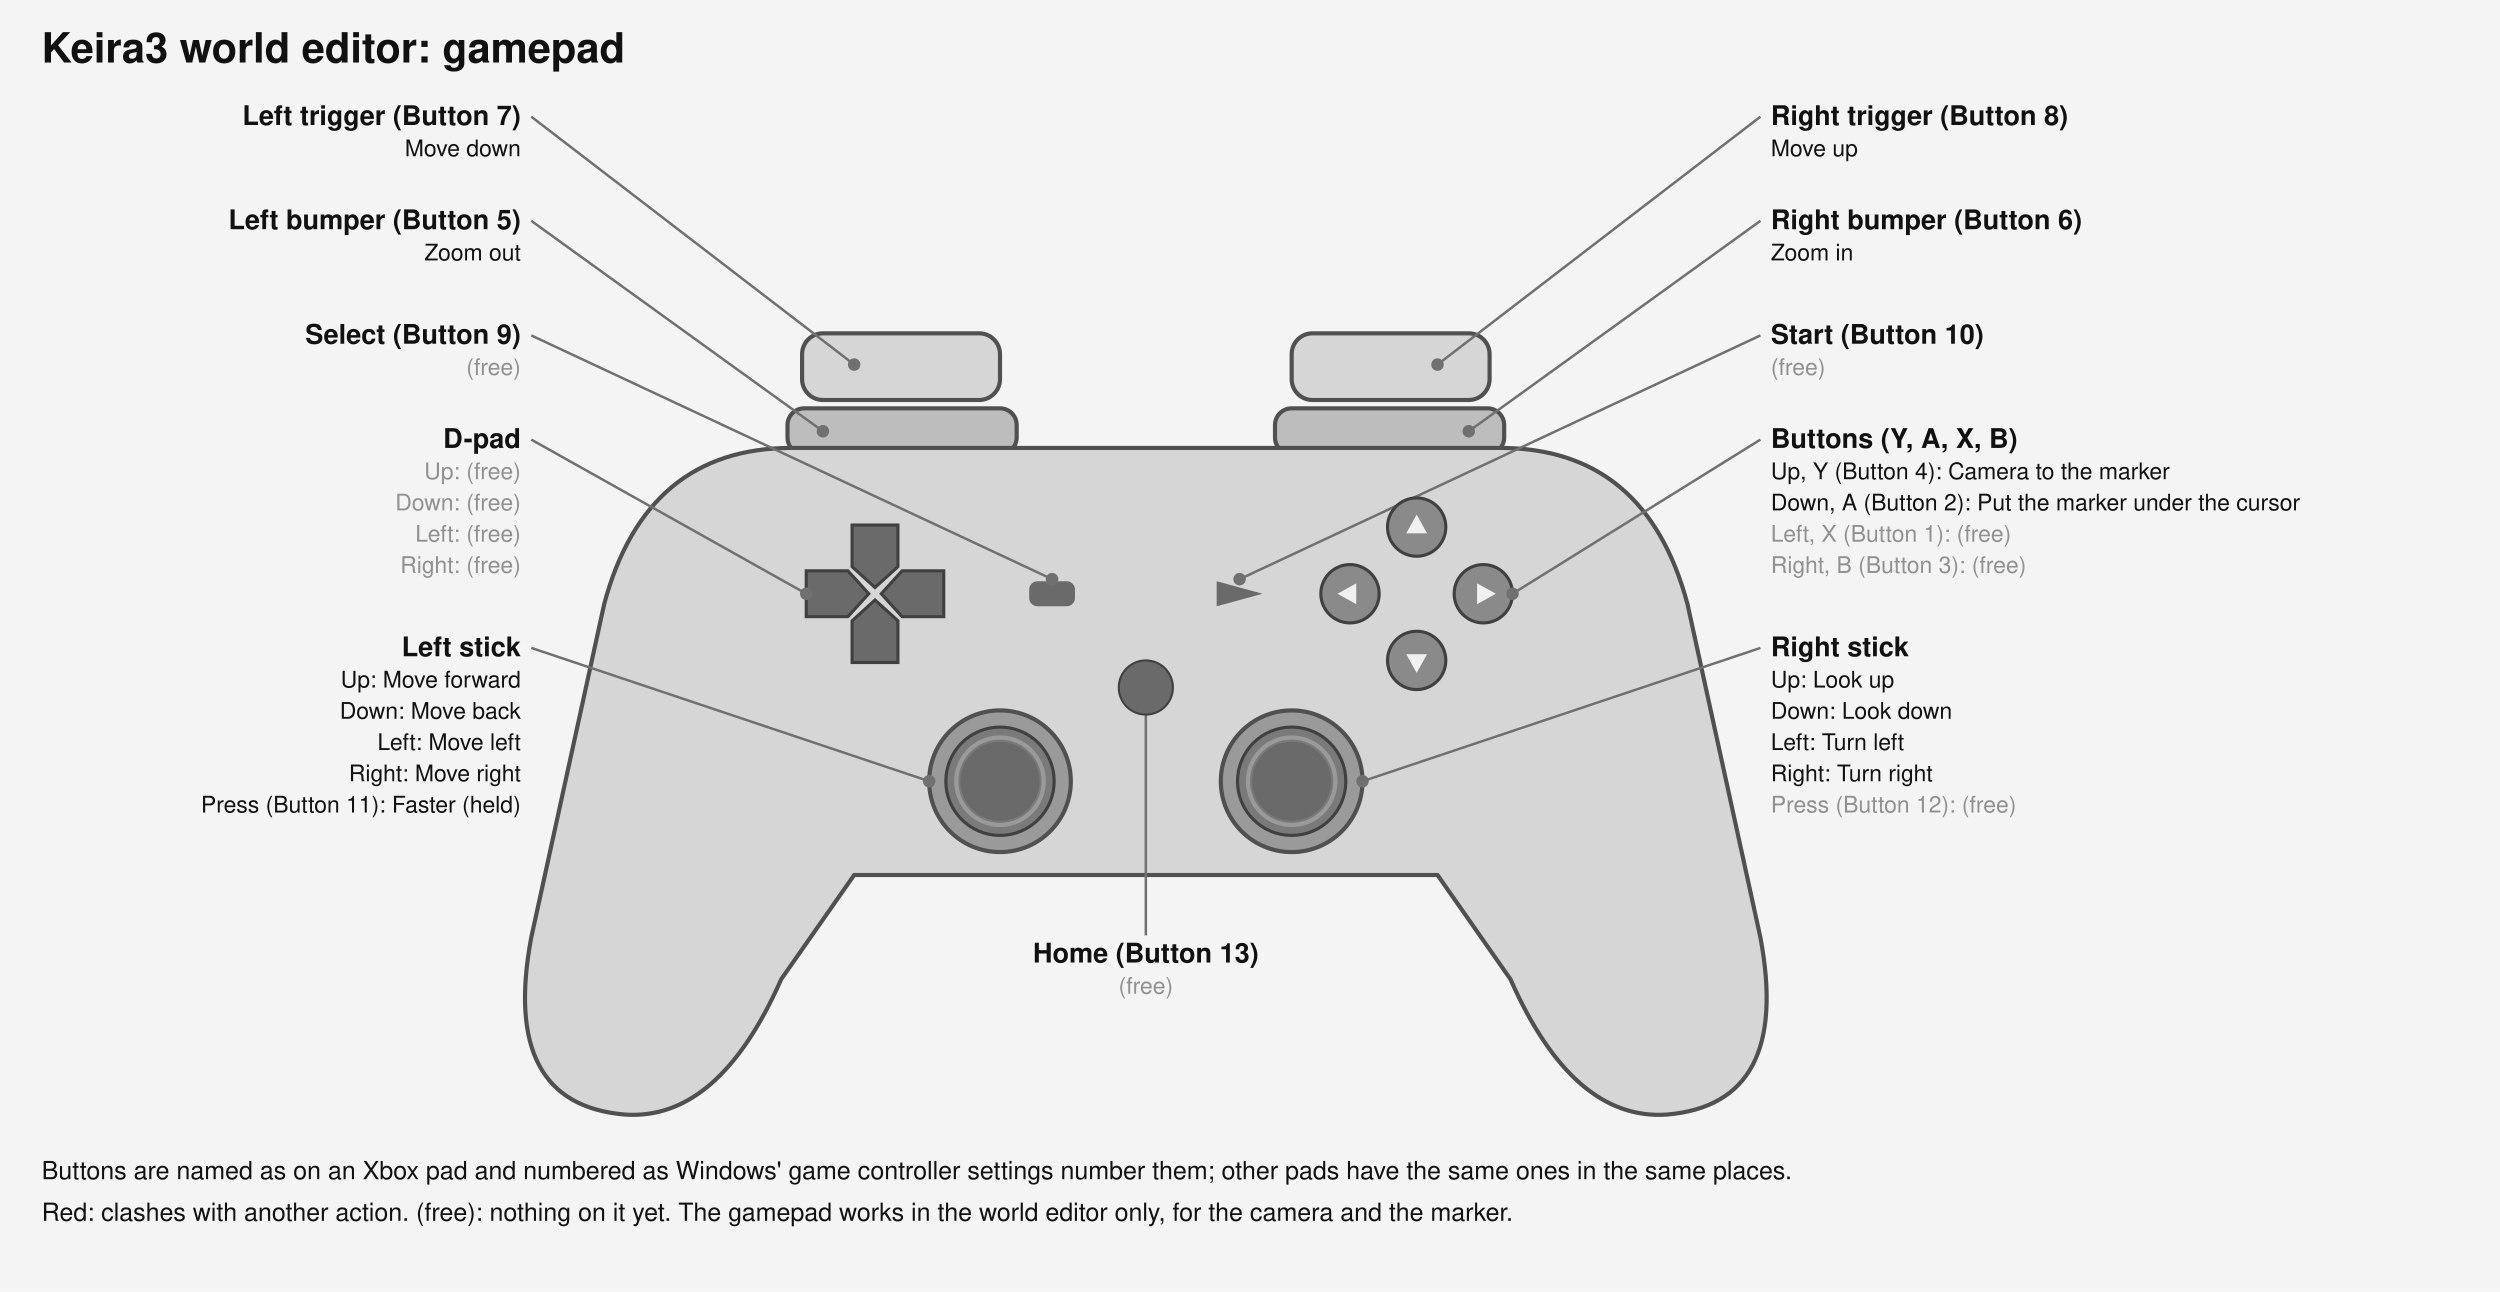
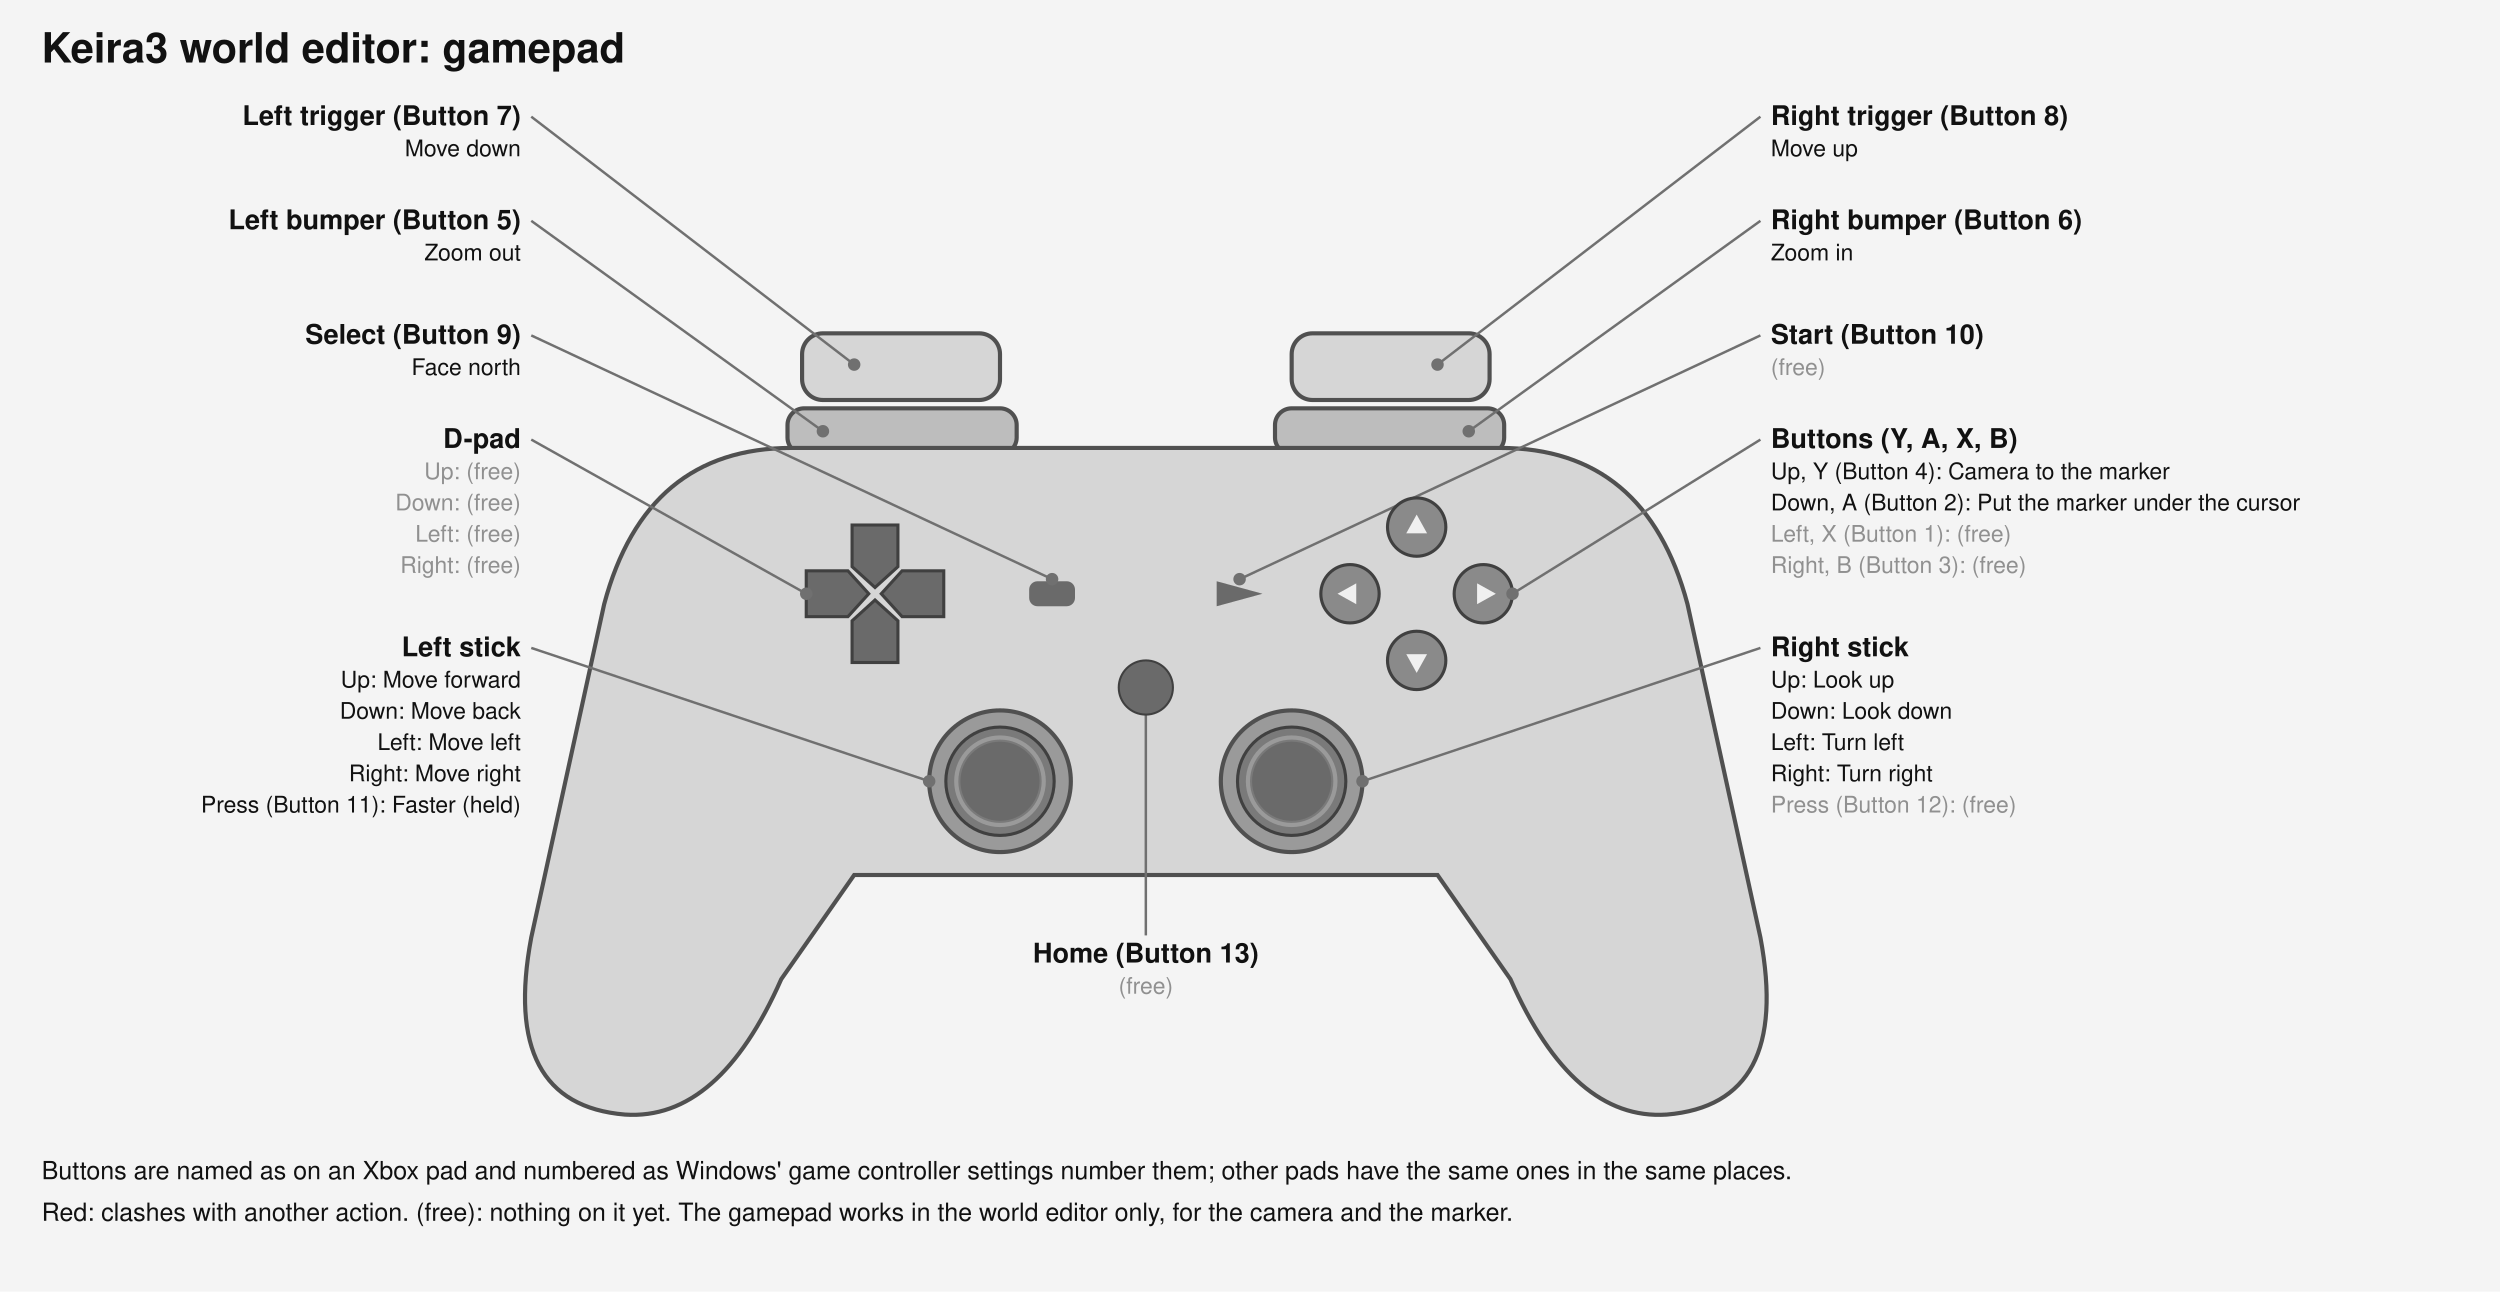
<svg xmlns="http://www.w3.org/2000/svg" width="1200" height="620" viewBox="0 0 1200 620" font-family="Segoe UI, Helvetica, Arial, sans-serif" fill="#111111">
  <rect width="100%" height="100%" fill="#f4f4f4" />
  <text x="20" y="30" font-size="20" font-weight="bold">Keira3 world editor: gamepad</text>
  <rect x="385" y="160" width="95" height="32" rx="10" fill="#d6d6d6" stroke="#505050" stroke-width="2" />
  <rect x="620" y="160" width="95" height="32" rx="10" fill="#d6d6d6" stroke="#505050" stroke-width="2" />
  <rect x="378" y="196" width="110" height="22" rx="8" fill="#bdbdbd" stroke="#505050" stroke-width="2" />
  <rect x="612" y="196" width="110" height="22" rx="8" fill="#bdbdbd" stroke="#505050" stroke-width="2" />
  <path d="M 380 215 L 720 215 Q 790 215 810 290 L 845 450 Q 860 530 800 535 Q 755 538 725 470 L 690 420 L 410 420 L 375 470 Q 345 538 300 535 Q 240 530 255 450 L 290 290 Q 310 215 380 215 Z" fill="#d6d6d6" stroke="#505050" stroke-width="2" />
  <line x1="255" y1="56" x2="410" y2="175" stroke="#707070" stroke-width="1.2" />
  <line x1="255" y1="106" x2="395" y2="207" stroke="#707070" stroke-width="1.2" />
  <line x1="255" y1="161" x2="505" y2="278" stroke="#707070" stroke-width="1.2" />
  <line x1="255" y1="211" x2="387" y2="285" stroke="#707070" stroke-width="1.2" />
  <line x1="255" y1="311" x2="446" y2="375" stroke="#707070" stroke-width="1.2" />
  <line x1="845" y1="56" x2="690" y2="175" stroke="#707070" stroke-width="1.2" />
  <line x1="845" y1="106" x2="705" y2="207" stroke="#707070" stroke-width="1.2" />
  <line x1="845" y1="161" x2="595" y2="278" stroke="#707070" stroke-width="1.2" />
  <line x1="845" y1="211" x2="726" y2="285" stroke="#707070" stroke-width="1.2" />
  <line x1="845" y1="311" x2="654" y2="375" stroke="#707070" stroke-width="1.2" />
  <line x1="550" y1="449" x2="550" y2="343" stroke="#707070" stroke-width="1.2" />
  <polygon points="409,252 431,252 431,272 420,282 409,272" fill="#6a6a6a" stroke="#404040" stroke-width="1.5" />
  <polygon points="409,318 431,318 431,298 420,288 409,298" fill="#6a6a6a" stroke="#404040" stroke-width="1.5" />
  <polygon points="387,274 407,274 417,285 407,296 387,296" fill="#6a6a6a" stroke="#404040" stroke-width="1.5" />
  <polygon points="453,274 433,274 423,285 433,296 453,296" fill="#6a6a6a" stroke="#404040" stroke-width="1.5" />
  <circle cx="680" cy="253" r="14" fill="#8a8a8a" stroke="#404040" stroke-width="1.5" />
  <polygon points="0,-6 -5,3 5,3" transform="translate(680 253)" fill="#f0f0f0" />
  <circle cx="648" cy="285" r="14" fill="#8a8a8a" stroke="#404040" stroke-width="1.5" />
  <polygon points="-6,0 3,-5 3,5" transform="translate(648 285)" fill="#f0f0f0" />
  <circle cx="712" cy="285" r="14" fill="#8a8a8a" stroke="#404040" stroke-width="1.5" />
  <polygon points="6,0 -3,-5 -3,5" transform="translate(712 285)" fill="#f0f0f0" />
  <circle cx="680" cy="317" r="14" fill="#8a8a8a" stroke="#404040" stroke-width="1.5" />
  <polygon points="0,6 -5,-3 5,-3" transform="translate(680 317)" fill="#f0f0f0" />
  <rect x="494" y="279" width="22" height="12" rx="4" fill="#6a6a6a" />
  <polygon points="584,279 606,285 584,291" fill="#6a6a6a" />
  <circle cx="550" cy="330" r="13" fill="#6a6a6a" stroke="#404040" />
  <circle cx="480" cy="375" r="34" fill="#9a9a9a" stroke="#505050" stroke-width="2" />
  <circle cx="480" cy="375" r="26" fill="#7a7a7a" stroke="#404040" stroke-width="1.5" />
  <circle cx="480" cy="375" r="19" fill="#6a6a6a" />
  <circle cx="480" cy="375" r="21" fill="none" stroke="#9a9a9a" stroke-width="2" />
  <circle cx="620" cy="375" r="34" fill="#9a9a9a" stroke="#505050" stroke-width="2" />
  <circle cx="620" cy="375" r="26" fill="#7a7a7a" stroke="#404040" stroke-width="1.5" />
  <circle cx="620" cy="375" r="19" fill="#6a6a6a" />
  <circle cx="620" cy="375" r="21" fill="none" stroke="#9a9a9a" stroke-width="2" />
  <circle cx="410" cy="175" r="3" fill="#707070" />
  <circle cx="395" cy="207" r="3" fill="#707070" />
  <circle cx="505" cy="278" r="3" fill="#707070" />
  <circle cx="387" cy="285" r="3" fill="#707070" />
  <circle cx="446" cy="375" r="3" fill="#707070" />
  <circle cx="690" cy="175" r="3" fill="#707070" />
  <circle cx="705" cy="207" r="3" fill="#707070" />
  <circle cx="595" cy="278" r="3" fill="#707070" />
  <circle cx="726" cy="285" r="3" fill="#707070" />
  <circle cx="654" cy="375" r="3" fill="#707070" />
  <text x="250" y="60" font-size="13" font-weight="bold" text-anchor="end">Left trigger (Button 7)</text>
  <text x="250" y="75" font-size="11" text-anchor="end">Move down</text>
  <text x="250" y="110" font-size="13" font-weight="bold" text-anchor="end">Left bumper (Button 5)</text>
  <text x="250" y="125" font-size="11" text-anchor="end">Zoom out</text>
  <text x="250" y="165" font-size="13" font-weight="bold" text-anchor="end">Select (Button 9)</text>
-   <text x="250" y="180" font-size="11" text-anchor="end" fill="#909090">(free)</text>
+   <text x="250" y="180" font-size="11" text-anchor="end">Face north</text>
  <text x="250" y="215" font-size="13" font-weight="bold" text-anchor="end">D-pad</text>
  <text x="250" y="230" font-size="11" text-anchor="end" fill="#909090">Up: (free)</text>
  <text x="250" y="245" font-size="11" text-anchor="end" fill="#909090">Down: (free)</text>
  <text x="250" y="260" font-size="11" text-anchor="end" fill="#909090">Left: (free)</text>
  <text x="250" y="275" font-size="11" text-anchor="end" fill="#909090">Right: (free)</text>
  <text x="250" y="315" font-size="13" font-weight="bold" text-anchor="end">Left stick</text>
  <text x="250" y="330" font-size="11" text-anchor="end">Up: Move forward</text>
  <text x="250" y="345" font-size="11" text-anchor="end">Down: Move back</text>
  <text x="250" y="360" font-size="11" text-anchor="end">Left: Move left</text>
  <text x="250" y="375" font-size="11" text-anchor="end">Right: Move right</text>
  <text x="250" y="390" font-size="11" text-anchor="end">Press (Button 11): Faster (held)</text>
  <text x="850" y="60" font-size="13" font-weight="bold" text-anchor="start">Right trigger (Button 8)</text>
  <text x="850" y="75" font-size="11" text-anchor="start">Move up</text>
  <text x="850" y="110" font-size="13" font-weight="bold" text-anchor="start">Right bumper (Button 6)</text>
  <text x="850" y="125" font-size="11" text-anchor="start">Zoom in</text>
  <text x="850" y="165" font-size="13" font-weight="bold" text-anchor="start">Start (Button 10)</text>
  <text x="850" y="180" font-size="11" text-anchor="start" fill="#909090">(free)</text>
  <text x="850" y="215" font-size="13" font-weight="bold" text-anchor="start">Buttons (Y, A, X, B)</text>
  <text x="850" y="230" font-size="11" text-anchor="start">Up, Y (Button 4): Camera to the marker</text>
  <text x="850" y="245" font-size="11" text-anchor="start">Down, A (Button 2): Put the marker under the cursor</text>
  <text x="850" y="260" font-size="11" text-anchor="start" fill="#909090">Left, X (Button 1): (free)</text>
  <text x="850" y="275" font-size="11" text-anchor="start" fill="#909090">Right, B (Button 3): (free)</text>
  <text x="850" y="315" font-size="13" font-weight="bold" text-anchor="start">Right stick</text>
  <text x="850" y="330" font-size="11" text-anchor="start">Up: Look up</text>
  <text x="850" y="345" font-size="11" text-anchor="start">Down: Look down</text>
  <text x="850" y="360" font-size="11" text-anchor="start">Left: Turn left</text>
  <text x="850" y="375" font-size="11" text-anchor="start">Right: Turn right</text>
  <text x="850" y="390" font-size="11" text-anchor="start" fill="#909090">Press (Button 12): (free)</text>
  <text x="550" y="462" font-size="13" font-weight="bold" text-anchor="middle">Home (Button 13)</text>
  <text x="550" y="477" font-size="11" text-anchor="middle" fill="#909090">(free)</text>
  <text x="20" y="566" font-size="12">Buttons are named as on an Xbox pad and numbered as Windows' game controller settings number them; other pads have the same ones in the same places.</text>
  <text x="20" y="586" font-size="12">Red: clashes with another action. (free): nothing on it yet. The gamepad works in the world editor only, for the camera and the marker.</text>
</svg>
